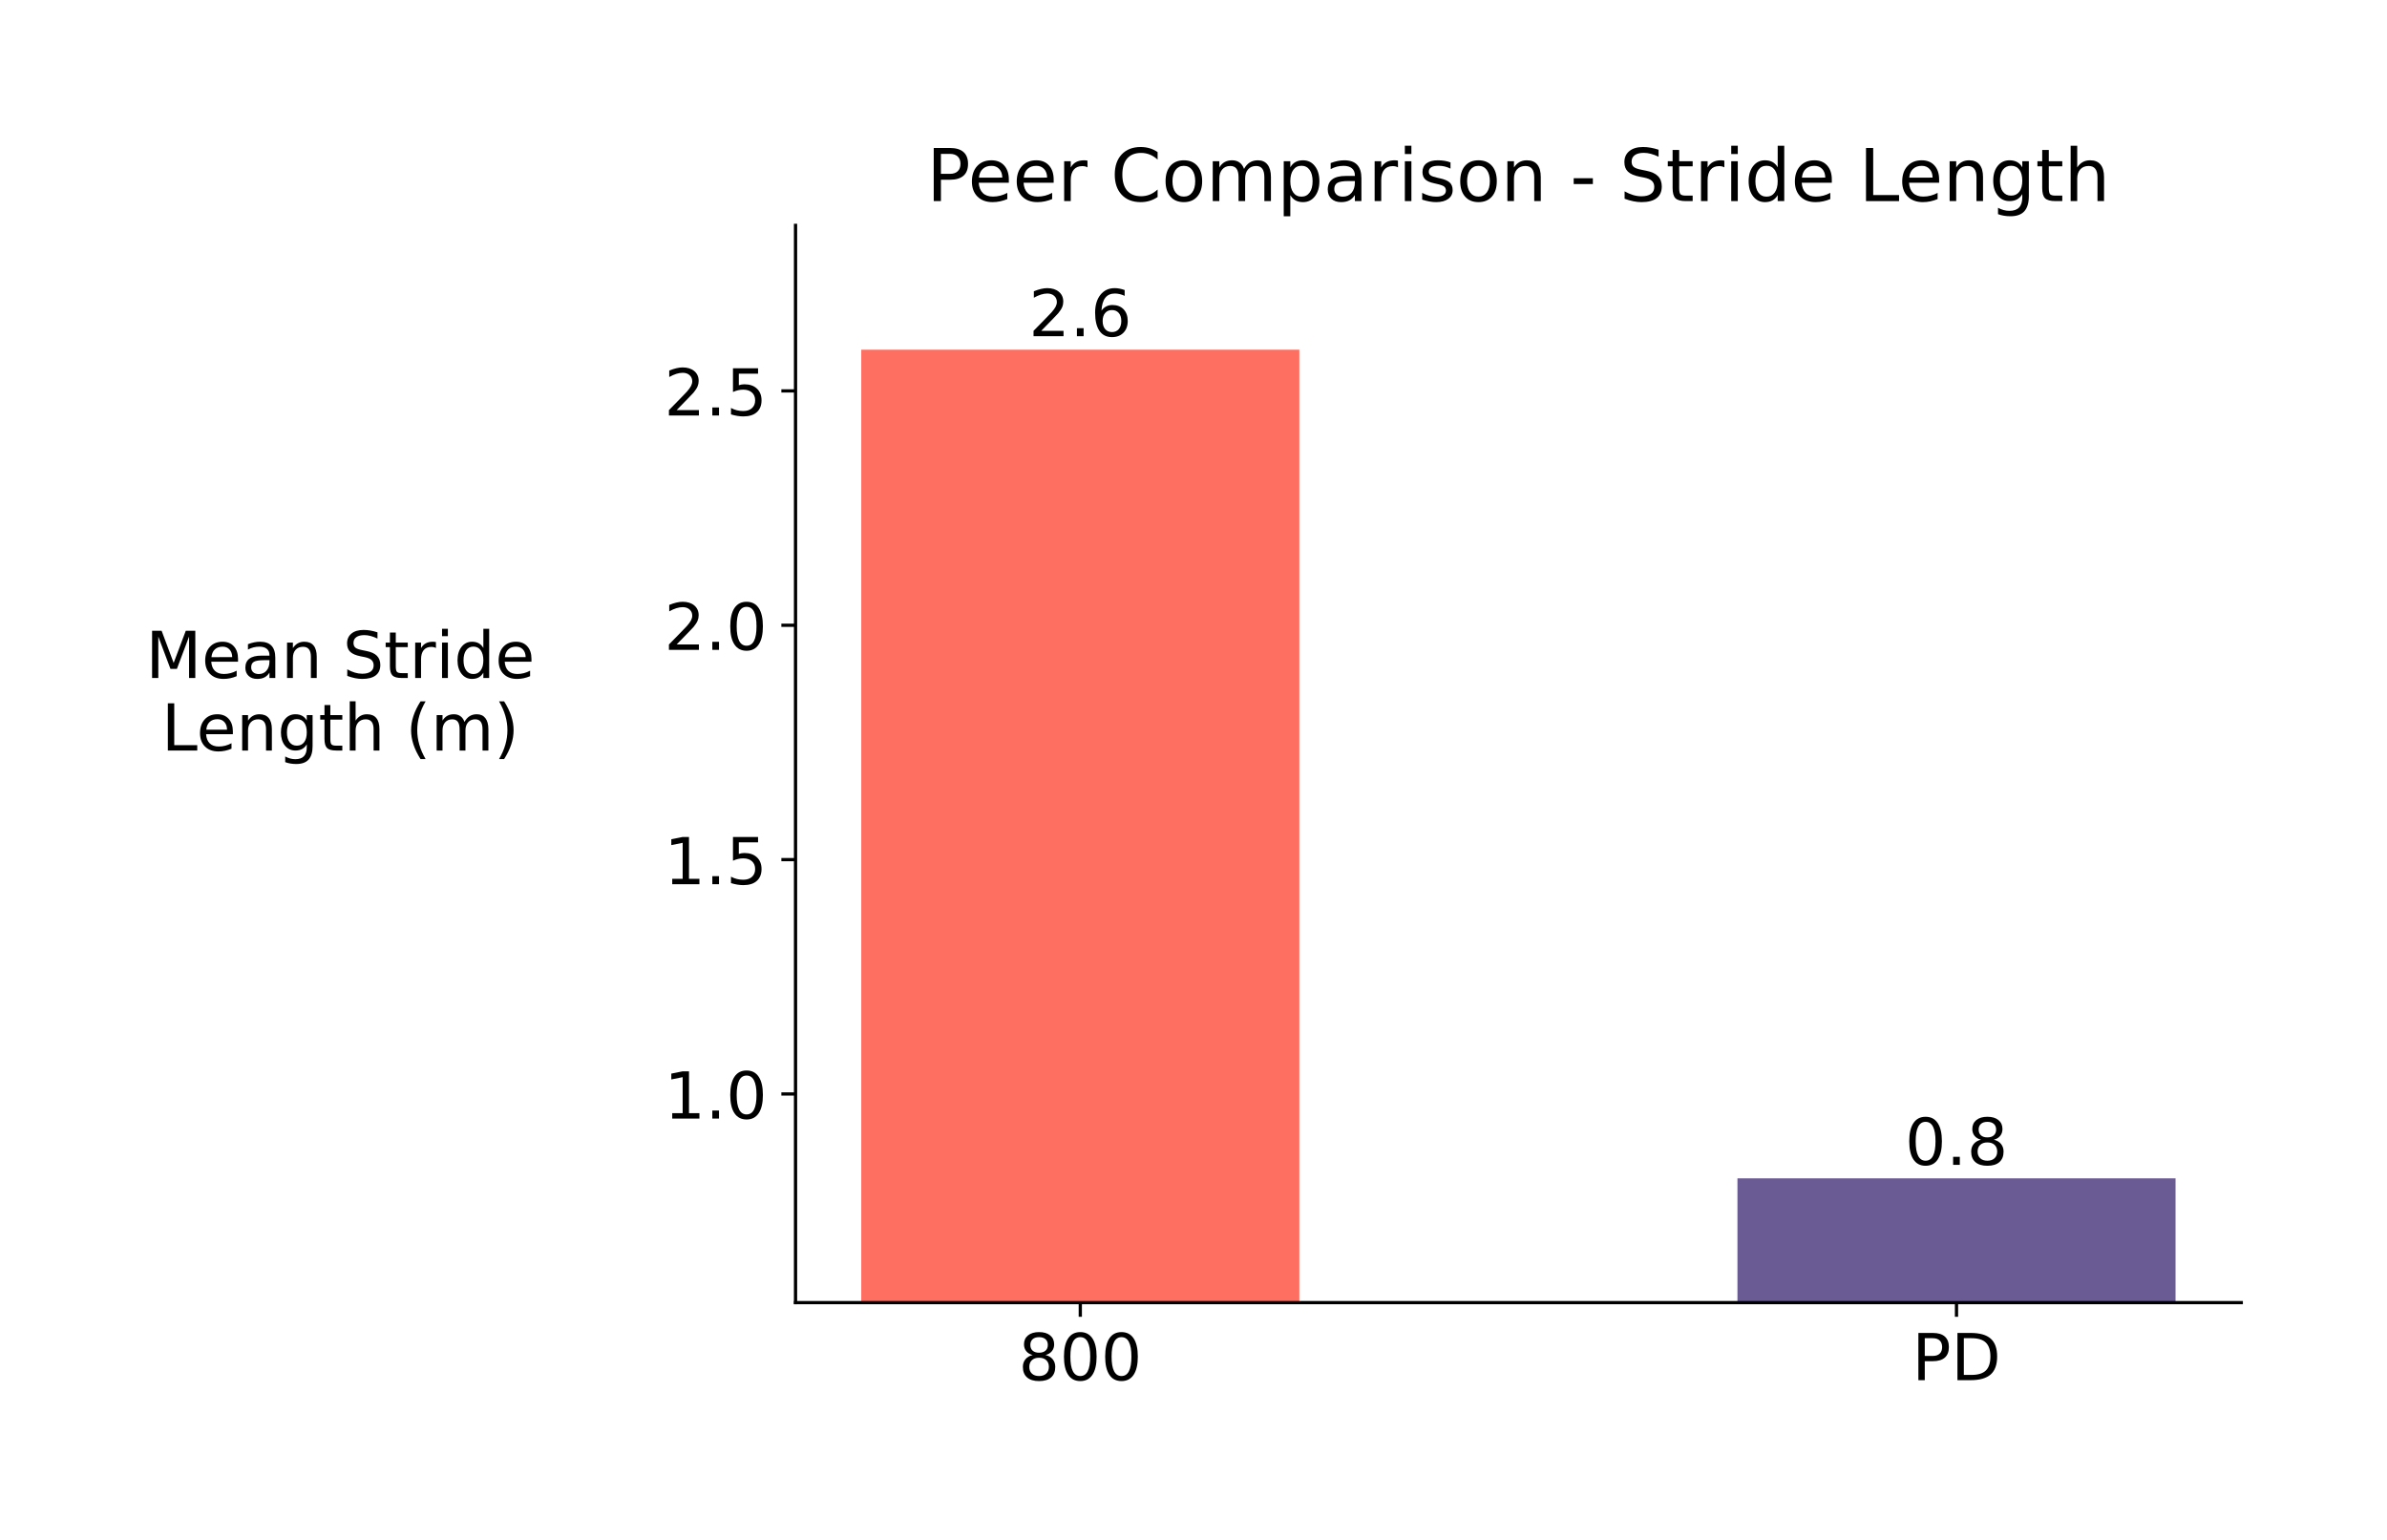
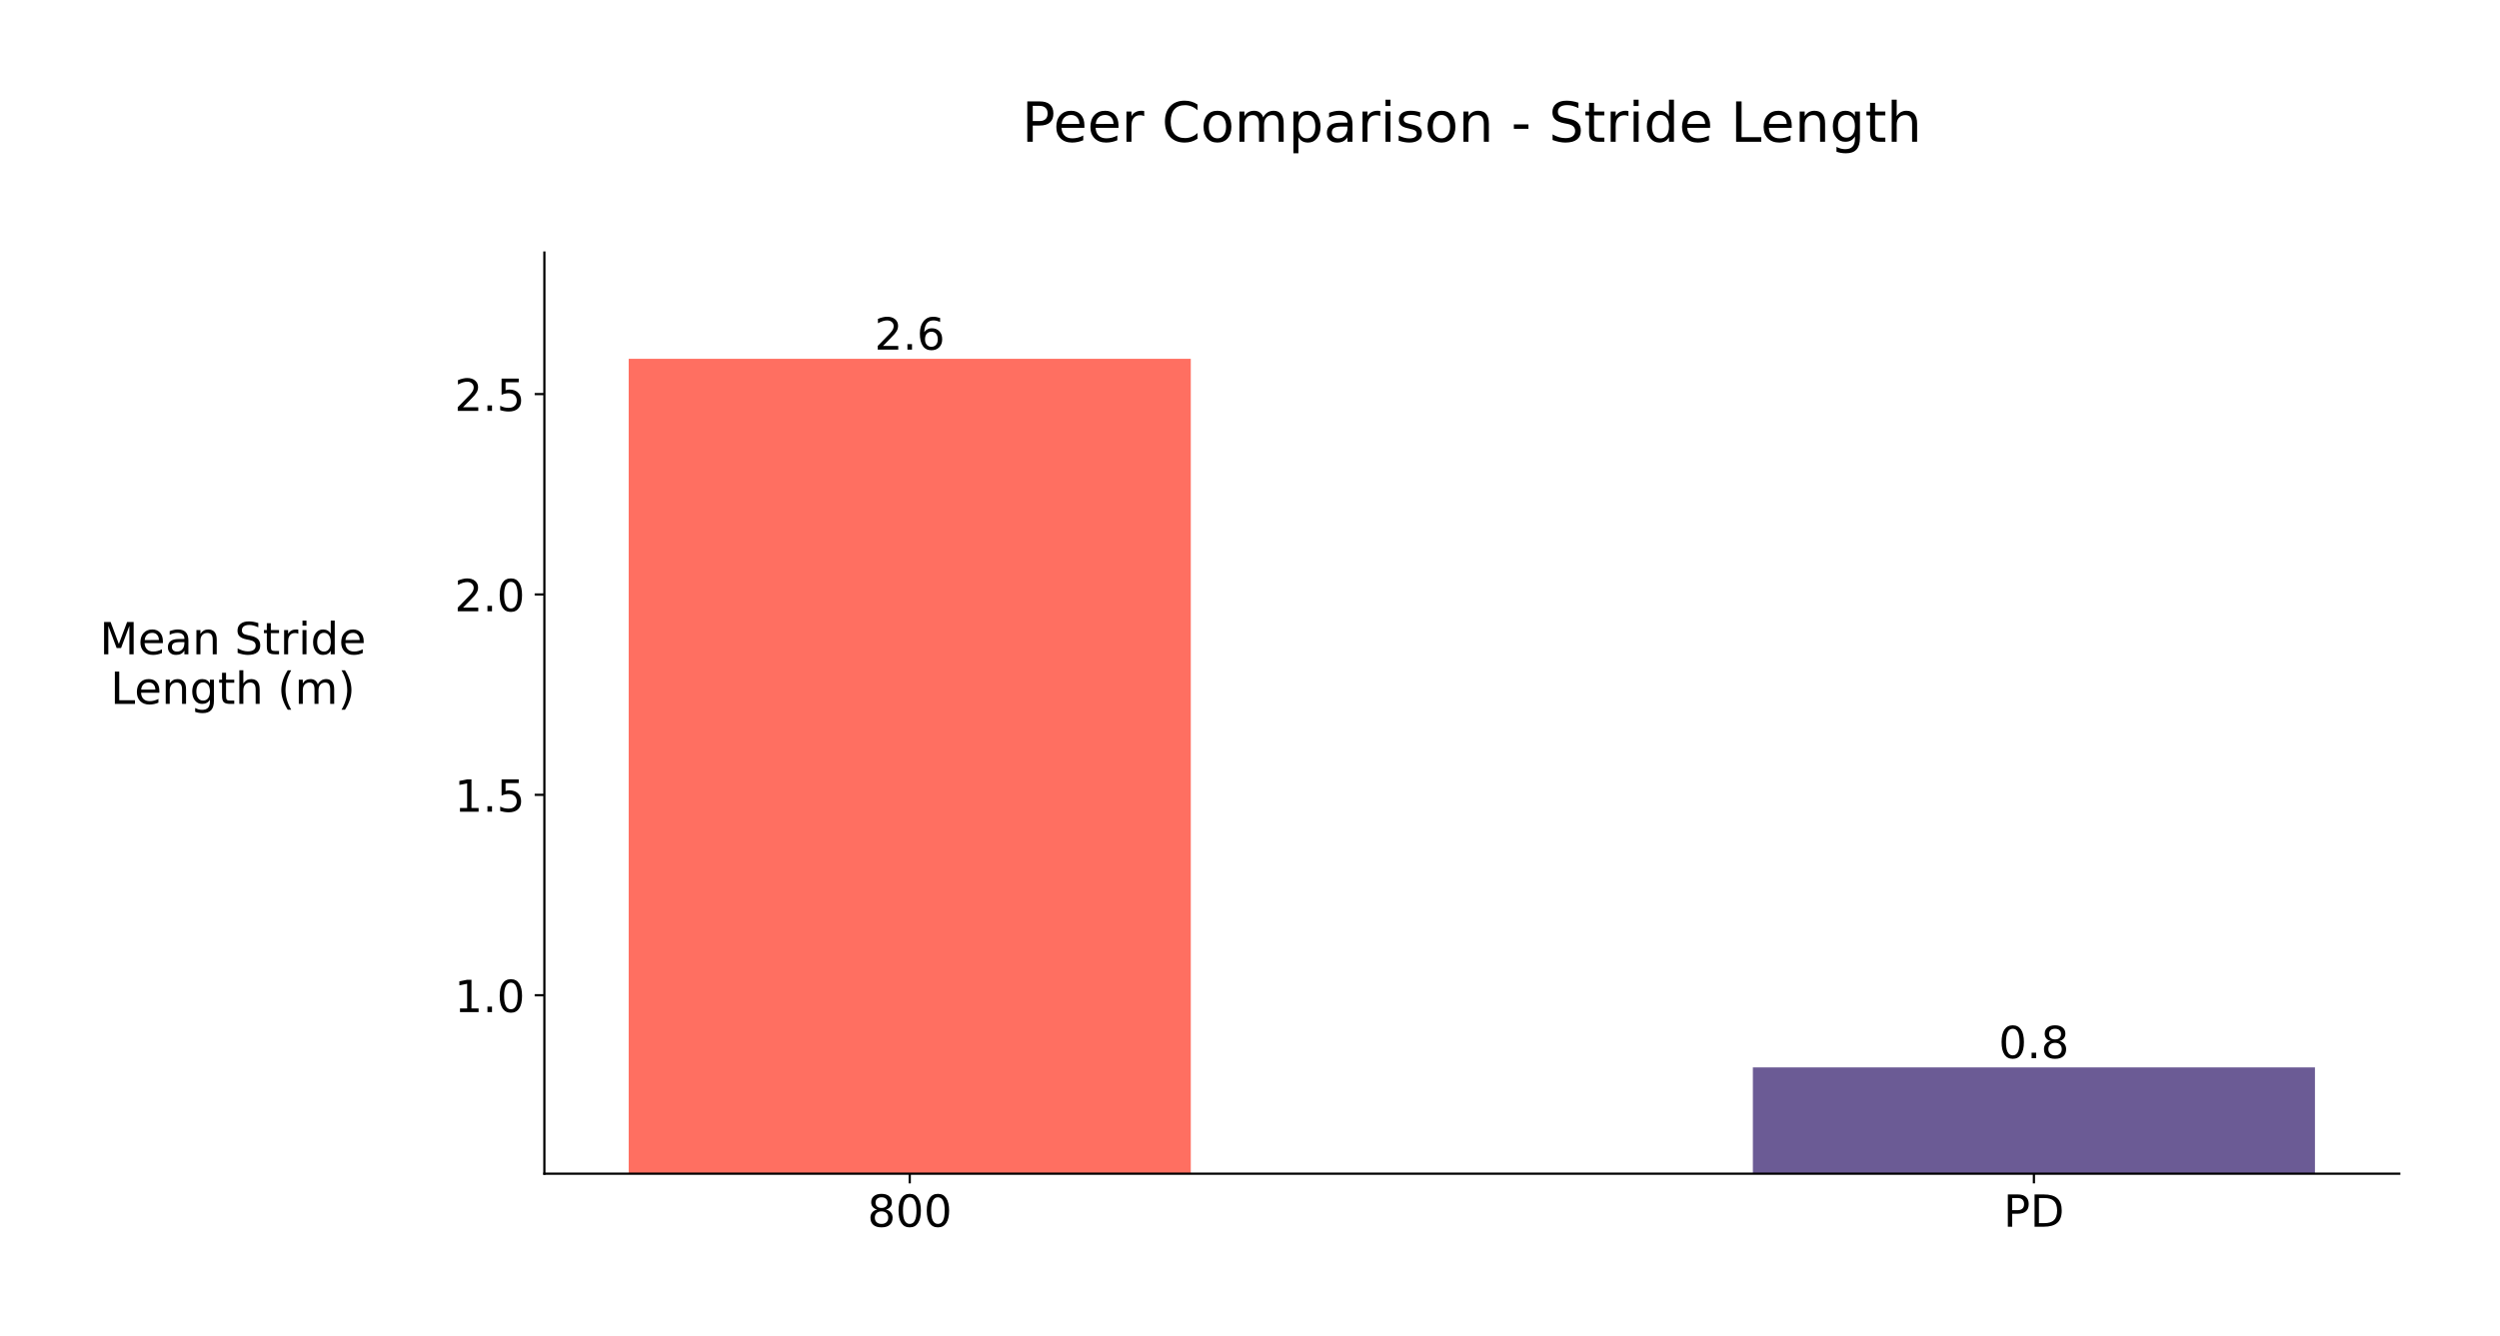
- <svg xmlns="http://www.w3.org/2000/svg" xmlns:xlink="http://www.w3.org/1999/xlink" width="589.633pt" height="380.274pt" viewBox="0 0 589.633 380.274" version="1.1">
+ <svg xmlns="http://www.w3.org/2000/svg" xmlns:xlink="http://www.w3.org/1999/xlink" width="902.112pt" height="482.322pt" viewBox="0 0 902.112 482.322" version="1.1">
  <defs>
    <style type="text/css">*{stroke-linejoin: round; stroke-linecap: butt}</style>
  </defs>
  <g id="figure_1">
    <g id="patch_1">
-       <path d="M 0 380.274  L 589.633 380.274  L 589.633 0  L 0 0  L 0 380.274  z " style="fill: none" />
+       <path d="M 0 482.322  L 902.112 482.322  L 902.112 0  L 0 0  L 0 482.322  z " style="fill: none" />
    </g>
    <g id="axes_1">
      <g id="patch_2">
-         <path d="M 196.512 321.789  L 553.633 321.789  L 553.633 55.677  L 196.512 55.677  L 196.512 321.789  z " style="fill: none" />
+         <path d="M 196.512 423.837  L 866.112 423.837  L 866.112 91.197  L 196.512 91.197  L 196.512 423.837  z " style="fill: none" />
      </g>
      <g id="patch_3">
-         <path d="M 212.745 386.029  L 320.963 386.029  L 320.963 86.382  L 212.745 86.382  z " clip-path="url(#paebc2ec844)" style="fill: #ff6f61" />
+         <path d="M 226.949 504.137  L 429.858 504.137  L 429.858 129.578  L 226.949 129.578  z " clip-path="url(#p55e7f02278)" style="fill: #ff6f61" />
      </g>
      <g id="patch_4">
-         <path d="M 429.182 386.029  L 537.4 386.029  L 537.4 291.084  L 429.182 291.084  z " clip-path="url(#paebc2ec844)" style="fill: #6b5b95" />
+         <path d="M 632.767 504.137  L 835.676 504.137  L 835.676 385.455  L 632.767 385.455  z " clip-path="url(#p55e7f02278)" style="fill: #6b5b95" />
      </g>
      <g id="matplotlib.axis_1">
        <g id="xtick_1">
          <g id="line2d_1">
            <defs>
-               <path id="md07a4b8e3e" d="M 0 0  L 0 3.5  " style="stroke: #000000; stroke-width: 0.8" />
-             </defs>
-             <g>
-               <use xlink:href="#md07a4b8e3e" x="266.854" y="321.789" style="stroke: #000000; stroke-width: 0.8" />
+               <path id="m1575231d2b" d="M 0 0  L 0 3.5  " style="stroke: #000000; stroke-width: 0.8" />
+             </defs>
+             <g>
+               <use xlink:href="#m1575231d2b" x="328.403" y="423.837" style="stroke: #000000; stroke-width: 0.8" />
            </g>
          </g>
          <g id="text_1">
-             <g transform="translate(251.5843 340.9467) scale(0.16 -0.16)">
+             <g transform="translate(313.1334 442.9944) scale(0.16 -0.16)">
              <defs>
                <path id="DejaVuSans-38" d="M 2034 2216  Q 1584 2216 1326 1975  Q 1069 1734 1069 1313  Q 1069 891 1326 650  Q 1584 409 2034 409  Q 2484 409 2743 651  Q 3003 894 3003 1313  Q 3003 1734 2745 1975  Q 2488 2216 2034 2216  z M 1403 2484  Q 997 2584 770 2862  Q 544 3141 544 3541  Q 544 4100 942 4425  Q 1341 4750 2034 4750  Q 2731 4750 3128 4425  Q 3525 4100 3525 3541  Q 3525 3141 3298 2862  Q 3072 2584 2669 2484  Q 3125 2378 3379 2068  Q 3634 1759 3634 1313  Q 3634 634 3220 271  Q 2806 -91 2034 -91  Q 1263 -91 848 271  Q 434 634 434 1313  Q 434 1759 690 2068  Q 947 2378 1403 2484  z M 1172 3481  Q 1172 3119 1398 2916  Q 1625 2713 2034 2713  Q 2441 2713 2670 2916  Q 2900 3119 2900 3481  Q 2900 3844 2670 4047  Q 2441 4250 2034 4250  Q 1625 4250 1398 4047  Q 1172 3844 1172 3481  z " transform="scale(0.015625)" />
                <path id="DejaVuSans-30" d="M 2034 4250  Q 1547 4250 1301 3770  Q 1056 3291 1056 2328  Q 1056 1369 1301 889  Q 1547 409 2034 409  Q 2525 409 2770 889  Q 3016 1369 3016 2328  Q 3016 3291 2770 3770  Q 2525 4250 2034 4250  z M 2034 4750  Q 2819 4750 3233 4129  Q 3647 3509 3647 2328  Q 3647 1150 3233 529  Q 2819 -91 2034 -91  Q 1250 -91 836 529  Q 422 1150 422 2328  Q 422 3509 836 4129  Q 1250 4750 2034 4750  z " transform="scale(0.015625)" />
              </defs>
              <use xlink:href="#DejaVuSans-38" />
              <use xlink:href="#DejaVuSans-30" x="63.623" />
              <use xlink:href="#DejaVuSans-30" x="127.246" />
            </g>
          </g>
        </g>
        <g id="xtick_2">
          <g id="line2d_2">
            <g>
-               <use xlink:href="#md07a4b8e3e" x="483.291" y="321.789" style="stroke: #000000; stroke-width: 0.8" />
+               <use xlink:href="#m1575231d2b" x="734.222" y="423.837" style="stroke: #000000; stroke-width: 0.8" />
            </g>
          </g>
          <g id="text_2">
-             <g transform="translate(472.3069 340.9467) scale(0.16 -0.16)">
+             <g transform="translate(723.2378 442.9944) scale(0.16 -0.16)">
              <defs>
                <path id="DejaVuSans-50" d="M 1259 4147  L 1259 2394  L 2053 2394  Q 2494 2394 2734 2622  Q 2975 2850 2975 3272  Q 2975 3691 2734 3919  Q 2494 4147 2053 4147  L 1259 4147  z M 628 4666  L 2053 4666  Q 2838 4666 3239 4311  Q 3641 3956 3641 3272  Q 3641 2581 3239 2228  Q 2838 1875 2053 1875  L 1259 1875  L 1259 0  L 628 0  L 628 4666  z " transform="scale(0.015625)" />
                <path id="DejaVuSans-44" d="M 1259 4147  L 1259 519  L 2022 519  Q 2988 519 3436 956  Q 3884 1394 3884 2338  Q 3884 3275 3436 3711  Q 2988 4147 2022 4147  L 1259 4147  z M 628 4666  L 1925 4666  Q 3281 4666 3915 4102  Q 4550 3538 4550 2338  Q 4550 1131 3912 565  Q 3275 0 1925 0  L 628 0  L 628 4666  z " transform="scale(0.015625)" />
              </defs>
              <use xlink:href="#DejaVuSans-50" />
              <use xlink:href="#DejaVuSans-44" x="60.303" />
            </g>
          </g>
        </g>
      </g>
      <g id="matplotlib.axis_2">
        <g id="ytick_1">
          <g id="line2d_3">
            <defs>
-               <path id="mf768bcc574" d="M 0 0  L -3.5 0  " style="stroke: #000000; stroke-width: 0.8" />
-             </defs>
-             <g>
-               <use xlink:href="#mf768bcc574" x="196.512" y="270.242" style="stroke: #000000; stroke-width: 0.8" />
+               <path id="m9b2c9cb73e" d="M 0 0  L -3.5 0  " style="stroke: #000000; stroke-width: 0.8" />
+             </defs>
+             <g>
+               <use xlink:href="#m9b2c9cb73e" x="196.512" y="359.403" style="stroke: #000000; stroke-width: 0.8" />
            </g>
          </g>
          <g id="text_3">
-             <g transform="translate(164.0675 276.321) scale(0.16 -0.16)">
+             <g transform="translate(164.0675 365.482) scale(0.16 -0.16)">
              <defs>
                <path id="DejaVuSans-31" d="M 794 531  L 1825 531  L 1825 4091  L 703 3866  L 703 4441  L 1819 4666  L 2450 4666  L 2450 531  L 3481 531  L 3481 0  L 794 0  L 794 531  z " transform="scale(0.015625)" />
                <path id="DejaVuSans-2e" d="M 684 794  L 1344 794  L 1344 0  L 684 0  L 684 794  z " transform="scale(0.015625)" />
              </defs>
              <use xlink:href="#DejaVuSans-31" />
              <use xlink:href="#DejaVuSans-2e" x="63.623" />
              <use xlink:href="#DejaVuSans-30" x="95.41" />
            </g>
          </g>
        </g>
        <g id="ytick_2">
          <g id="line2d_4">
            <g>
-               <use xlink:href="#mf768bcc574" x="196.512" y="212.349" style="stroke: #000000; stroke-width: 0.8" />
+               <use xlink:href="#m9b2c9cb73e" x="196.512" y="287.036" style="stroke: #000000; stroke-width: 0.8" />
            </g>
          </g>
          <g id="text_4">
-             <g transform="translate(164.0675 218.4274) scale(0.16 -0.16)">
+             <g transform="translate(164.0675 293.1149) scale(0.16 -0.16)">
              <defs>
                <path id="DejaVuSans-35" d="M 691 4666  L 3169 4666  L 3169 4134  L 1269 4134  L 1269 2991  Q 1406 3038 1543 3061  Q 1681 3084 1819 3084  Q 2600 3084 3056 2656  Q 3513 2228 3513 1497  Q 3513 744 3044 326  Q 2575 -91 1722 -91  Q 1428 -91 1123 -41  Q 819 9 494 109  L 494 744  Q 775 591 1075 516  Q 1375 441 1709 441  Q 2250 441 2565 725  Q 2881 1009 2881 1497  Q 2881 1984 2565 2268  Q 2250 2553 1709 2553  Q 1456 2553 1204 2497  Q 953 2441 691 2322  L 691 4666  z " transform="scale(0.015625)" />
              </defs>
              <use xlink:href="#DejaVuSans-31" />
              <use xlink:href="#DejaVuSans-2e" x="63.623" />
              <use xlink:href="#DejaVuSans-35" x="95.41" />
            </g>
          </g>
        </g>
        <g id="ytick_3">
          <g id="line2d_5">
            <g>
-               <use xlink:href="#mf768bcc574" x="196.512" y="154.455" style="stroke: #000000; stroke-width: 0.8" />
+               <use xlink:href="#m9b2c9cb73e" x="196.512" y="214.669" style="stroke: #000000; stroke-width: 0.8" />
            </g>
          </g>
          <g id="text_5">
-             <g transform="translate(164.0675 160.5338) scale(0.16 -0.16)">
+             <g transform="translate(164.0675 220.7479) scale(0.16 -0.16)">
              <defs>
                <path id="DejaVuSans-32" d="M 1228 531  L 3431 531  L 3431 0  L 469 0  L 469 531  Q 828 903 1448 1529  Q 2069 2156 2228 2338  Q 2531 2678 2651 2914  Q 2772 3150 2772 3378  Q 2772 3750 2511 3984  Q 2250 4219 1831 4219  Q 1534 4219 1204 4116  Q 875 4013 500 3803  L 500 4441  Q 881 4594 1212 4672  Q 1544 4750 1819 4750  Q 2544 4750 2975 4387  Q 3406 4025 3406 3419  Q 3406 3131 3298 2873  Q 3191 2616 2906 2266  Q 2828 2175 2409 1742  Q 1991 1309 1228 531  z " transform="scale(0.015625)" />
              </defs>
              <use xlink:href="#DejaVuSans-32" />
              <use xlink:href="#DejaVuSans-2e" x="63.623" />
              <use xlink:href="#DejaVuSans-30" x="95.41" />
            </g>
          </g>
        </g>
        <g id="ytick_4">
          <g id="line2d_6">
            <g>
-               <use xlink:href="#mf768bcc574" x="196.512" y="96.561" style="stroke: #000000; stroke-width: 0.8" />
+               <use xlink:href="#m9b2c9cb73e" x="196.512" y="142.302" style="stroke: #000000; stroke-width: 0.8" />
            </g>
          </g>
          <g id="text_6">
-             <g transform="translate(164.0675 102.6402) scale(0.16 -0.16)">
+             <g transform="translate(164.0675 148.3809) scale(0.16 -0.16)">
              <use xlink:href="#DejaVuSans-32" />
              <use xlink:href="#DejaVuSans-2e" x="63.623" />
              <use xlink:href="#DejaVuSans-35" x="95.41" />
            </g>
          </g>
        </g>
        <g id="text_7">
-           <g transform="translate(36 167.4892) scale(0.16 -0.16)">
+           <g transform="translate(36 236.2729) scale(0.16 -0.16)">
            <defs>
              <path id="DejaVuSans-4d" d="M 628 4666  L 1569 4666  L 2759 1491  L 3956 4666  L 4897 4666  L 4897 0  L 4281 0  L 4281 4097  L 3078 897  L 2444 897  L 1241 4097  L 1241 0  L 628 0  L 628 4666  z " transform="scale(0.015625)" />
              <path id="DejaVuSans-65" d="M 3597 1894  L 3597 1613  L 953 1613  Q 991 1019 1311 708  Q 1631 397 2203 397  Q 2534 397 2845 478  Q 3156 559 3463 722  L 3463 178  Q 3153 47 2828 -22  Q 2503 -91 2169 -91  Q 1331 -91 842 396  Q 353 884 353 1716  Q 353 2575 817 3079  Q 1281 3584 2069 3584  Q 2775 3584 3186 3129  Q 3597 2675 3597 1894  z M 3022 2063  Q 3016 2534 2758 2815  Q 2500 3097 2075 3097  Q 1594 3097 1305 2825  Q 1016 2553 972 2059  L 3022 2063  z " transform="scale(0.015625)" />
              <path id="DejaVuSans-61" d="M 2194 1759  Q 1497 1759 1228 1600  Q 959 1441 959 1056  Q 959 750 1161 570  Q 1363 391 1709 391  Q 2188 391 2477 730  Q 2766 1069 2766 1631  L 2766 1759  L 2194 1759  z M 3341 1997  L 3341 0  L 2766 0  L 2766 531  Q 2569 213 2275 61  Q 1981 -91 1556 -91  Q 1019 -91 701 211  Q 384 513 384 1019  Q 384 1609 779 1909  Q 1175 2209 1959 2209  L 2766 2209  L 2766 2266  Q 2766 2663 2505 2880  Q 2244 3097 1772 3097  Q 1472 3097 1187 3025  Q 903 2953 641 2809  L 641 3341  Q 956 3463 1253 3523  Q 1550 3584 1831 3584  Q 2591 3584 2966 3190  Q 3341 2797 3341 1997  z " transform="scale(0.015625)" />
              <path id="DejaVuSans-6e" d="M 3513 2113  L 3513 0  L 2938 0  L 2938 2094  Q 2938 2591 2744 2837  Q 2550 3084 2163 3084  Q 1697 3084 1428 2787  Q 1159 2491 1159 1978  L 1159 0  L 581 0  L 581 3500  L 1159 3500  L 1159 2956  Q 1366 3272 1645 3428  Q 1925 3584 2291 3584  Q 2894 3584 3203 3211  Q 3513 2838 3513 2113  z " transform="scale(0.015625)" />
              <path id="DejaVuSans-20" transform="scale(0.015625)" />
              <path id="DejaVuSans-53" d="M 3425 4513  L 3425 3897  Q 3066 4069 2747 4153  Q 2428 4238 2131 4238  Q 1616 4238 1336 4038  Q 1056 3838 1056 3469  Q 1056 3159 1242 3001  Q 1428 2844 1947 2747  L 2328 2669  Q 3034 2534 3370 2195  Q 3706 1856 3706 1288  Q 3706 609 3251 259  Q 2797 -91 1919 -91  Q 1588 -91 1214 -16  Q 841 59 441 206  L 441 856  Q 825 641 1194 531  Q 1563 422 1919 422  Q 2459 422 2753 634  Q 3047 847 3047 1241  Q 3047 1584 2836 1778  Q 2625 1972 2144 2069  L 1759 2144  Q 1053 2284 737 2584  Q 422 2884 422 3419  Q 422 4038 858 4394  Q 1294 4750 2059 4750  Q 2388 4750 2728 4690  Q 3069 4631 3425 4513  z " transform="scale(0.015625)" />
              <path id="DejaVuSans-74" d="M 1172 4494  L 1172 3500  L 2356 3500  L 2356 3053  L 1172 3053  L 1172 1153  Q 1172 725 1289 603  Q 1406 481 1766 481  L 2356 481  L 2356 0  L 1766 0  Q 1100 0 847 248  Q 594 497 594 1153  L 594 3053  L 172 3053  L 172 3500  L 594 3500  L 594 4494  L 1172 4494  z " transform="scale(0.015625)" />
              <path id="DejaVuSans-72" d="M 2631 2963  Q 2534 3019 2420 3045  Q 2306 3072 2169 3072  Q 1681 3072 1420 2755  Q 1159 2438 1159 1844  L 1159 0  L 581 0  L 581 3500  L 1159 3500  L 1159 2956  Q 1341 3275 1631 3429  Q 1922 3584 2338 3584  Q 2397 3584 2469 3576  Q 2541 3569 2628 3553  L 2631 2963  z " transform="scale(0.015625)" />
              <path id="DejaVuSans-69" d="M 603 3500  L 1178 3500  L 1178 0  L 603 0  L 603 3500  z M 603 4863  L 1178 4863  L 1178 4134  L 603 4134  L 603 4863  z " transform="scale(0.015625)" />
              <path id="DejaVuSans-64" d="M 2906 2969  L 2906 4863  L 3481 4863  L 3481 0  L 2906 0  L 2906 525  Q 2725 213 2448 61  Q 2172 -91 1784 -91  Q 1150 -91 751 415  Q 353 922 353 1747  Q 353 2572 751 3078  Q 1150 3584 1784 3584  Q 2172 3584 2448 3432  Q 2725 3281 2906 2969  z M 947 1747  Q 947 1113 1208 752  Q 1469 391 1925 391  Q 2381 391 2643 752  Q 2906 1113 2906 1747  Q 2906 2381 2643 2742  Q 2381 3103 1925 3103  Q 1469 3103 1208 2742  Q 947 2381 947 1747  z " transform="scale(0.015625)" />
            </defs>
            <use xlink:href="#DejaVuSans-4d" />
            <use xlink:href="#DejaVuSans-65" x="86.279" />
            <use xlink:href="#DejaVuSans-61" x="147.803" />
            <use xlink:href="#DejaVuSans-6e" x="209.082" />
            <use xlink:href="#DejaVuSans-20" x="272.461" />
            <use xlink:href="#DejaVuSans-53" x="304.248" />
            <use xlink:href="#DejaVuSans-74" x="367.725" />
            <use xlink:href="#DejaVuSans-72" x="406.934" />
            <use xlink:href="#DejaVuSans-69" x="448.047" />
            <use xlink:href="#DejaVuSans-64" x="475.83" />
            <use xlink:href="#DejaVuSans-65" x="539.307" />
          </g>
-           <g transform="translate(39.895 185.4057) scale(0.16 -0.16)">
+           <g transform="translate(39.895 254.1894) scale(0.16 -0.16)">
            <defs>
              <path id="DejaVuSans-4c" d="M 628 4666  L 1259 4666  L 1259 531  L 3531 531  L 3531 0  L 628 0  L 628 4666  z " transform="scale(0.015625)" />
              <path id="DejaVuSans-67" d="M 2906 1791  Q 2906 2416 2648 2759  Q 2391 3103 1925 3103  Q 1463 3103 1205 2759  Q 947 2416 947 1791  Q 947 1169 1205 825  Q 1463 481 1925 481  Q 2391 481 2648 825  Q 2906 1169 2906 1791  z M 3481 434  Q 3481 -459 3084 -895  Q 2688 -1331 1869 -1331  Q 1566 -1331 1297 -1286  Q 1028 -1241 775 -1147  L 775 -588  Q 1028 -725 1275 -790  Q 1522 -856 1778 -856  Q 2344 -856 2625 -561  Q 2906 -266 2906 331  L 2906 616  Q 2728 306 2450 153  Q 2172 0 1784 0  Q 1141 0 747 490  Q 353 981 353 1791  Q 353 2603 747 3093  Q 1141 3584 1784 3584  Q 2172 3584 2450 3431  Q 2728 3278 2906 2969  L 2906 3500  L 3481 3500  L 3481 434  z " transform="scale(0.015625)" />
              <path id="DejaVuSans-68" d="M 3513 2113  L 3513 0  L 2938 0  L 2938 2094  Q 2938 2591 2744 2837  Q 2550 3084 2163 3084  Q 1697 3084 1428 2787  Q 1159 2491 1159 1978  L 1159 0  L 581 0  L 581 4863  L 1159 4863  L 1159 2956  Q 1366 3272 1645 3428  Q 1925 3584 2291 3584  Q 2894 3584 3203 3211  Q 3513 2838 3513 2113  z " transform="scale(0.015625)" />
              <path id="DejaVuSans-28" d="M 1984 4856  Q 1566 4138 1362 3434  Q 1159 2731 1159 2009  Q 1159 1288 1364 580  Q 1569 -128 1984 -844  L 1484 -844  Q 1016 -109 783 600  Q 550 1309 550 2009  Q 550 2706 781 3412  Q 1013 4119 1484 4856  L 1984 4856  z " transform="scale(0.015625)" />
              <path id="DejaVuSans-6d" d="M 3328 2828  Q 3544 3216 3844 3400  Q 4144 3584 4550 3584  Q 5097 3584 5394 3201  Q 5691 2819 5691 2113  L 5691 0  L 5113 0  L 5113 2094  Q 5113 2597 4934 2840  Q 4756 3084 4391 3084  Q 3944 3084 3684 2787  Q 3425 2491 3425 1978  L 3425 0  L 2847 0  L 2847 2094  Q 2847 2600 2669 2842  Q 2491 3084 2119 3084  Q 1678 3084 1418 2786  Q 1159 2488 1159 1978  L 1159 0  L 581 0  L 581 3500  L 1159 3500  L 1159 2956  Q 1356 3278 1631 3431  Q 1906 3584 2284 3584  Q 2666 3584 2933 3390  Q 3200 3197 3328 2828  z " transform="scale(0.015625)" />
              <path id="DejaVuSans-29" d="M 513 4856  L 1013 4856  Q 1481 4119 1714 3412  Q 1947 2706 1947 2009  Q 1947 1309 1714 600  Q 1481 -109 1013 -844  L 513 -844  Q 928 -128 1133 580  Q 1338 1288 1338 2009  Q 1338 2731 1133 3434  Q 928 4138 513 4856  z " transform="scale(0.015625)" />
            </defs>
            <use xlink:href="#DejaVuSans-4c" />
            <use xlink:href="#DejaVuSans-65" x="53.963" />
            <use xlink:href="#DejaVuSans-6e" x="115.486" />
            <use xlink:href="#DejaVuSans-67" x="178.865" />
            <use xlink:href="#DejaVuSans-74" x="242.342" />
            <use xlink:href="#DejaVuSans-68" x="281.551" />
            <use xlink:href="#DejaVuSans-20" x="344.93" />
            <use xlink:href="#DejaVuSans-28" x="376.717" />
            <use xlink:href="#DejaVuSans-6d" x="415.73" />
            <use xlink:href="#DejaVuSans-29" x="513.143" />
          </g>
        </g>
      </g>
      <g id="patch_5">
-         <path d="M 196.512 321.789  L 196.512 55.677  " style="fill: none; stroke: #000000; stroke-width: 0.8; stroke-linejoin: miter; stroke-linecap: square" />
+         <path d="M 196.512 423.837  L 196.512 91.197  " style="fill: none; stroke: #000000; stroke-width: 0.8; stroke-linejoin: miter; stroke-linecap: square" />
      </g>
      <g id="patch_6">
-         <path d="M 196.512 321.789  L 553.633 321.789  " style="fill: none; stroke: #000000; stroke-width: 0.8; stroke-linejoin: miter; stroke-linecap: square" />
+         <path d="M 196.512 423.837  L 866.112 423.837  " style="fill: none; stroke: #000000; stroke-width: 0.8; stroke-linejoin: miter; stroke-linecap: square" />
      </g>
      <g id="text_8">
-         <g transform="translate(254.1318 83.05492) scale(0.16 -0.16)">
+         <g transform="translate(315.6809 126.2509) scale(0.16 -0.16)">
          <defs>
            <path id="DejaVuSans-36" d="M 2113 2584  Q 1688 2584 1439 2293  Q 1191 2003 1191 1497  Q 1191 994 1439 701  Q 1688 409 2113 409  Q 2538 409 2786 701  Q 3034 994 3034 1497  Q 3034 2003 2786 2293  Q 2538 2584 2113 2584  z M 3366 4563  L 3366 3988  Q 3128 4100 2886 4159  Q 2644 4219 2406 4219  Q 1781 4219 1451 3797  Q 1122 3375 1075 2522  Q 1259 2794 1537 2939  Q 1816 3084 2150 3084  Q 2853 3084 3261 2657  Q 3669 2231 3669 1497  Q 3669 778 3244 343  Q 2819 -91 2113 -91  Q 1303 -91 875 529  Q 447 1150 447 2328  Q 447 3434 972 4092  Q 1497 4750 2381 4750  Q 2619 4750 2861 4703  Q 3103 4656 3366 4563  z " transform="scale(0.015625)" />
          </defs>
          <use xlink:href="#DejaVuSans-32" />
          <use xlink:href="#DejaVuSans-2e" x="63.623" />
          <use xlink:href="#DejaVuSans-36" x="95.41" />
        </g>
      </g>
      <g id="text_9">
-         <g transform="translate(470.5682 287.7565) scale(0.16 -0.16)">
+         <g transform="translate(721.4991 382.1278) scale(0.16 -0.16)">
          <use xlink:href="#DejaVuSans-30" />
          <use xlink:href="#DejaVuSans-2e" x="63.623" />
          <use xlink:href="#DejaVuSans-38" x="95.41" />
        </g>
      </g>
      <g id="text_10">
-         <g transform="translate(228.8844 49.67719) scale(0.18 -0.18)">
+         <g transform="translate(368.8813 51.19687) scale(0.2 -0.2)">
          <defs>
            <path id="DejaVuSans-43" d="M 4122 4306  L 4122 3641  Q 3803 3938 3442 4084  Q 3081 4231 2675 4231  Q 1875 4231 1450 3742  Q 1025 3253 1025 2328  Q 1025 1406 1450 917  Q 1875 428 2675 428  Q 3081 428 3442 575  Q 3803 722 4122 1019  L 4122 359  Q 3791 134 3420 21  Q 3050 -91 2638 -91  Q 1578 -91 968 557  Q 359 1206 359 2328  Q 359 3453 968 4101  Q 1578 4750 2638 4750  Q 3056 4750 3426 4639  Q 3797 4528 4122 4306  z " transform="scale(0.015625)" />
            <path id="DejaVuSans-6f" d="M 1959 3097  Q 1497 3097 1228 2736  Q 959 2375 959 1747  Q 959 1119 1226 758  Q 1494 397 1959 397  Q 2419 397 2687 759  Q 2956 1122 2956 1747  Q 2956 2369 2687 2733  Q 2419 3097 1959 3097  z M 1959 3584  Q 2709 3584 3137 3096  Q 3566 2609 3566 1747  Q 3566 888 3137 398  Q 2709 -91 1959 -91  Q 1206 -91 779 398  Q 353 888 353 1747  Q 353 2609 779 3096  Q 1206 3584 1959 3584  z " transform="scale(0.015625)" />
            <path id="DejaVuSans-70" d="M 1159 525  L 1159 -1331  L 581 -1331  L 581 3500  L 1159 3500  L 1159 2969  Q 1341 3281 1617 3432  Q 1894 3584 2278 3584  Q 2916 3584 3314 3078  Q 3713 2572 3713 1747  Q 3713 922 3314 415  Q 2916 -91 2278 -91  Q 1894 -91 1617 61  Q 1341 213 1159 525  z M 3116 1747  Q 3116 2381 2855 2742  Q 2594 3103 2138 3103  Q 1681 3103 1420 2742  Q 1159 2381 1159 1747  Q 1159 1113 1420 752  Q 1681 391 2138 391  Q 2594 391 2855 752  Q 3116 1113 3116 1747  z " transform="scale(0.015625)" />
            <path id="DejaVuSans-73" d="M 2834 3397  L 2834 2853  Q 2591 2978 2328 3040  Q 2066 3103 1784 3103  Q 1356 3103 1142 2972  Q 928 2841 928 2578  Q 928 2378 1081 2264  Q 1234 2150 1697 2047  L 1894 2003  Q 2506 1872 2764 1633  Q 3022 1394 3022 966  Q 3022 478 2636 193  Q 2250 -91 1575 -91  Q 1294 -91 989 -36  Q 684 19 347 128  L 347 722  Q 666 556 975 473  Q 1284 391 1588 391  Q 1994 391 2212 530  Q 2431 669 2431 922  Q 2431 1156 2273 1281  Q 2116 1406 1581 1522  L 1381 1569  Q 847 1681 609 1914  Q 372 2147 372 2553  Q 372 3047 722 3315  Q 1072 3584 1716 3584  Q 2034 3584 2315 3537  Q 2597 3491 2834 3397  z " transform="scale(0.015625)" />
            <path id="DejaVuSans-2d" d="M 313 2009  L 1997 2009  L 1997 1497  L 313 1497  L 313 2009  z " transform="scale(0.015625)" />
          </defs>
          <use xlink:href="#DejaVuSans-50" />
          <use xlink:href="#DejaVuSans-65" x="56.678" />
          <use xlink:href="#DejaVuSans-65" x="118.201" />
          <use xlink:href="#DejaVuSans-72" x="179.725" />
          <use xlink:href="#DejaVuSans-20" x="220.838" />
          <use xlink:href="#DejaVuSans-43" x="252.625" />
          <use xlink:href="#DejaVuSans-6f" x="322.449" />
          <use xlink:href="#DejaVuSans-6d" x="383.631" />
          <use xlink:href="#DejaVuSans-70" x="481.043" />
          <use xlink:href="#DejaVuSans-61" x="544.52" />
          <use xlink:href="#DejaVuSans-72" x="605.799" />
          <use xlink:href="#DejaVuSans-69" x="646.912" />
          <use xlink:href="#DejaVuSans-73" x="674.695" />
          <use xlink:href="#DejaVuSans-6f" x="726.795" />
          <use xlink:href="#DejaVuSans-6e" x="787.977" />
          <use xlink:href="#DejaVuSans-20" x="851.355" />
          <use xlink:href="#DejaVuSans-2d" x="883.143" />
          <use xlink:href="#DejaVuSans-20" x="919.227" />
          <use xlink:href="#DejaVuSans-53" x="951.014" />
          <use xlink:href="#DejaVuSans-74" x="1014.49" />
          <use xlink:href="#DejaVuSans-72" x="1053.699" />
          <use xlink:href="#DejaVuSans-69" x="1094.812" />
          <use xlink:href="#DejaVuSans-64" x="1122.596" />
          <use xlink:href="#DejaVuSans-65" x="1186.072" />
          <use xlink:href="#DejaVuSans-20" x="1247.596" />
          <use xlink:href="#DejaVuSans-4c" x="1279.383" />
          <use xlink:href="#DejaVuSans-65" x="1333.346" />
          <use xlink:href="#DejaVuSans-6e" x="1394.869" />
          <use xlink:href="#DejaVuSans-67" x="1458.248" />
          <use xlink:href="#DejaVuSans-74" x="1521.725" />
          <use xlink:href="#DejaVuSans-68" x="1560.934" />
        </g>
      </g>
    </g>
  </g>
  <defs>
-     <clipPath id="paebc2ec844">
-       <rect x="196.512" y="55.677" width="357.12" height="266.112" />
+     <clipPath id="p55e7f02278">
+       <rect x="196.512" y="91.197" width="669.6" height="332.64" />
    </clipPath>
  </defs>
</svg>
